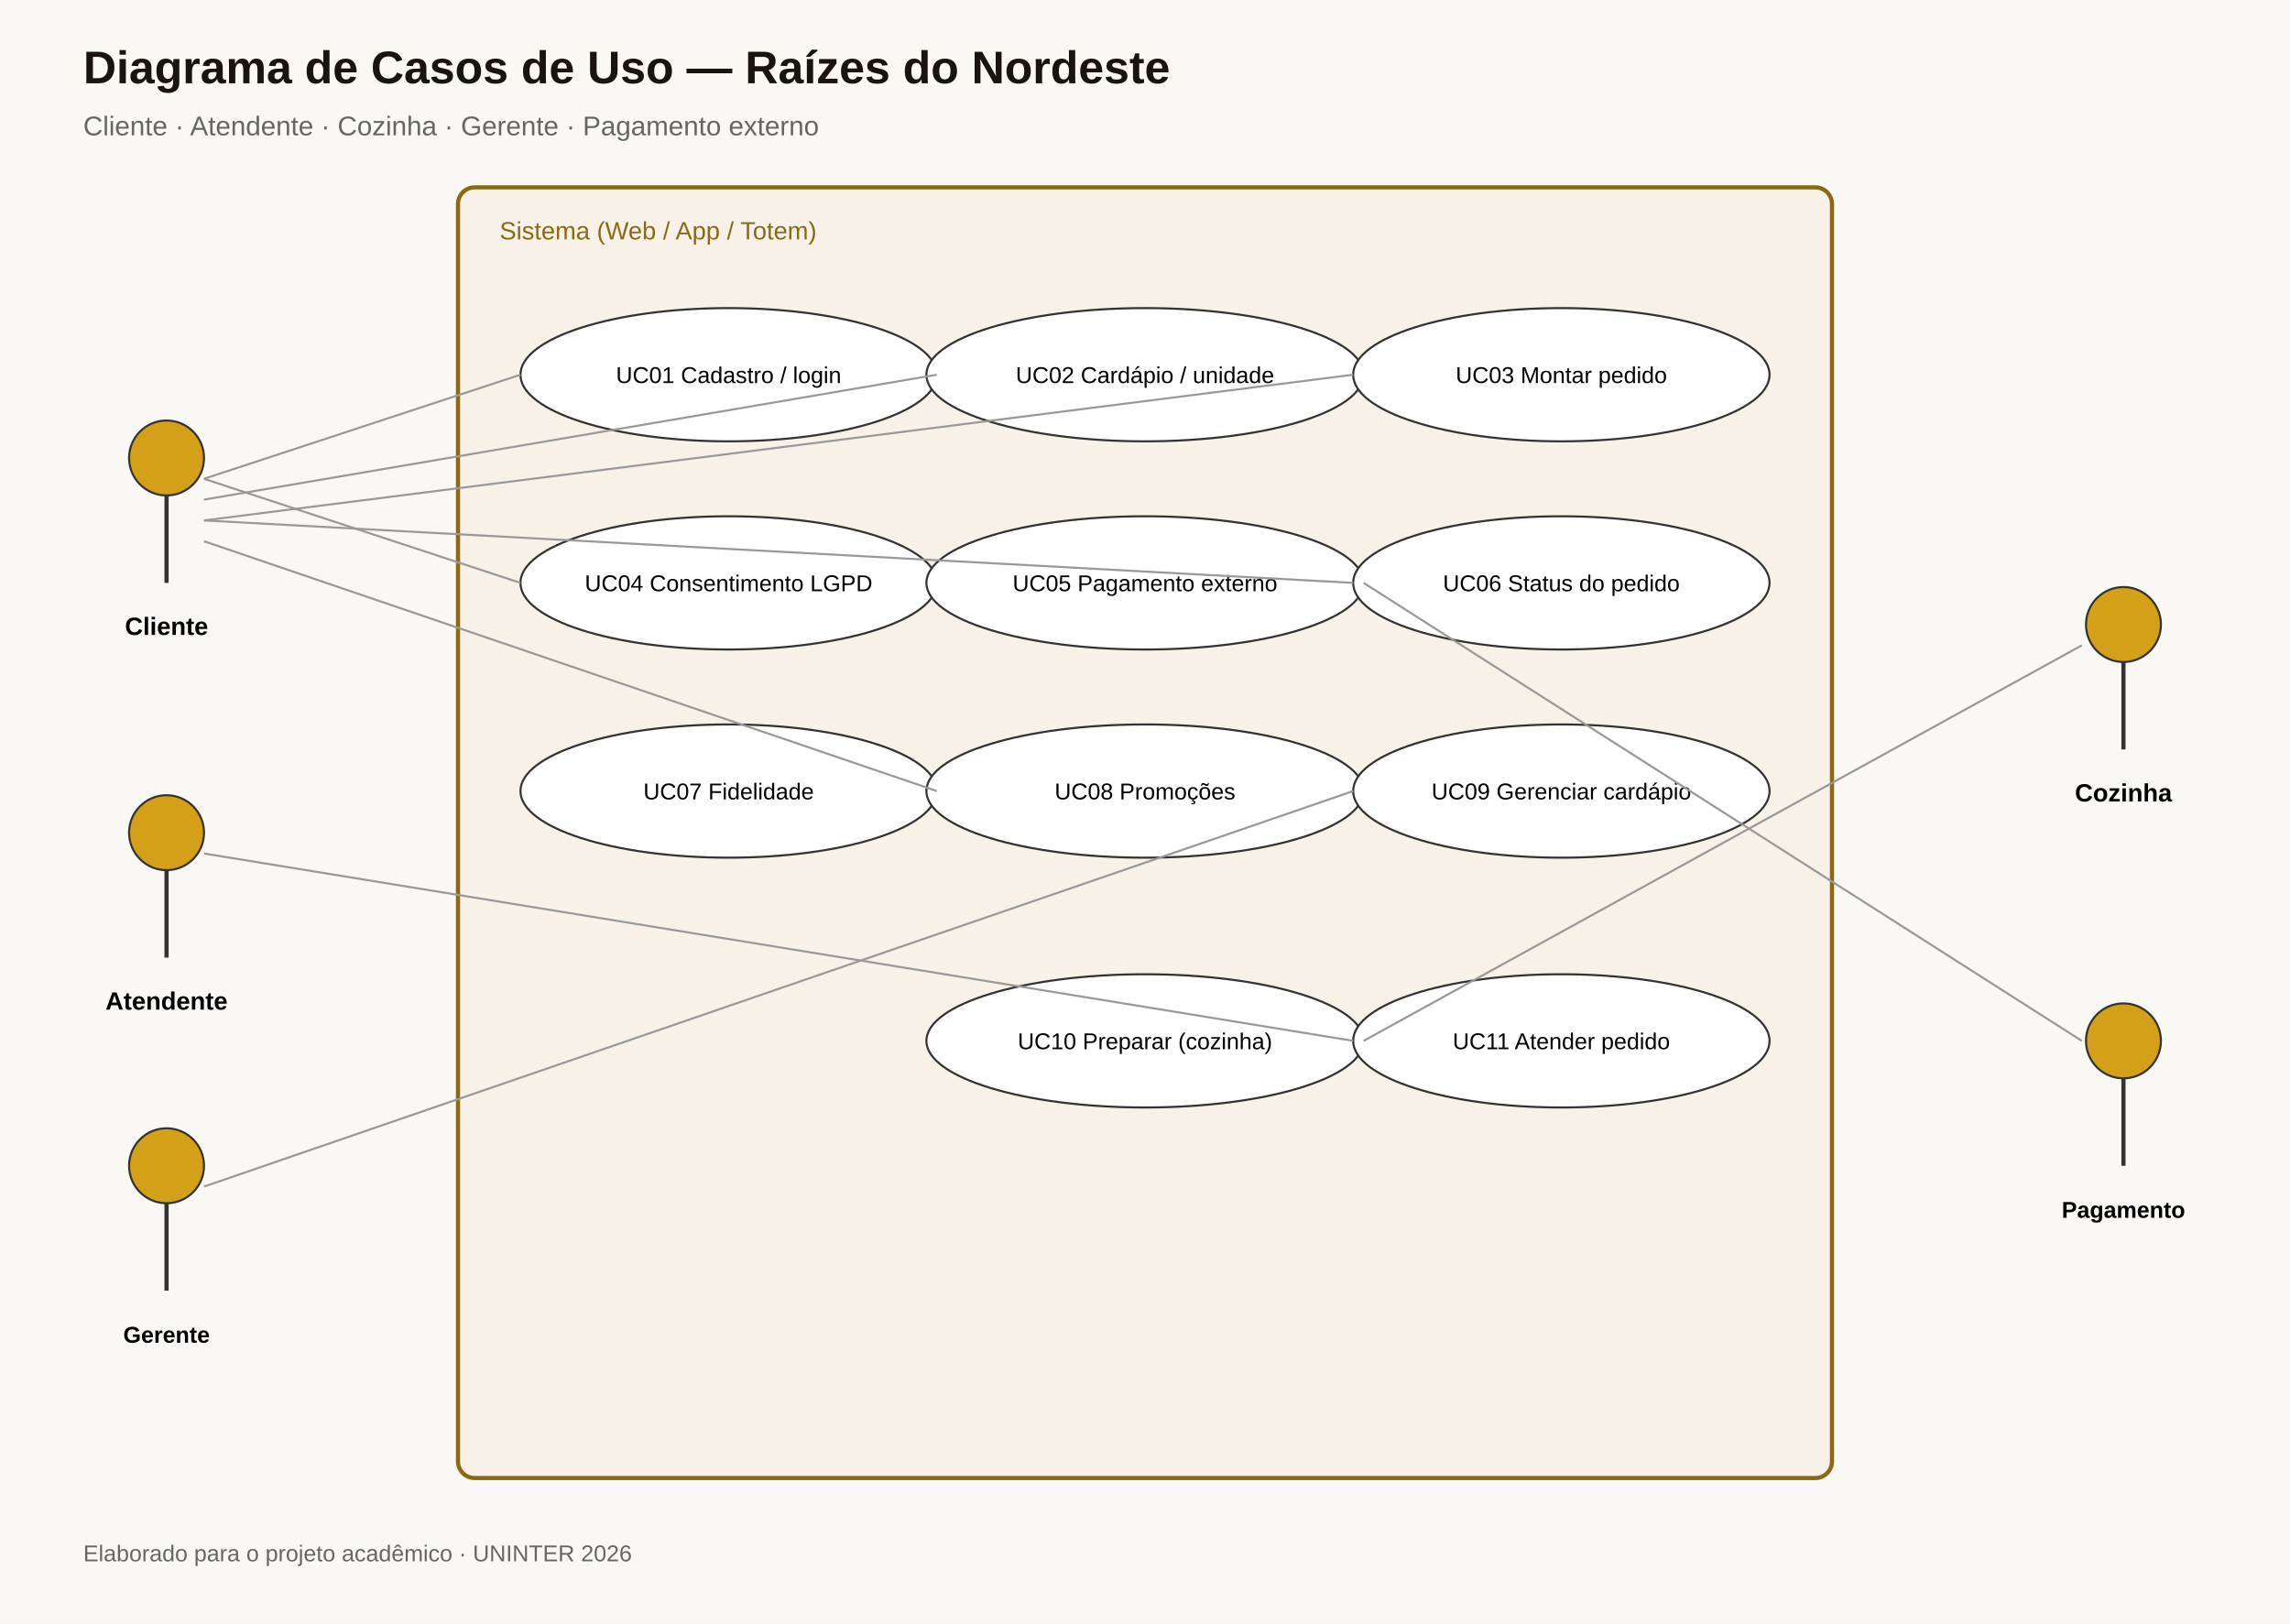
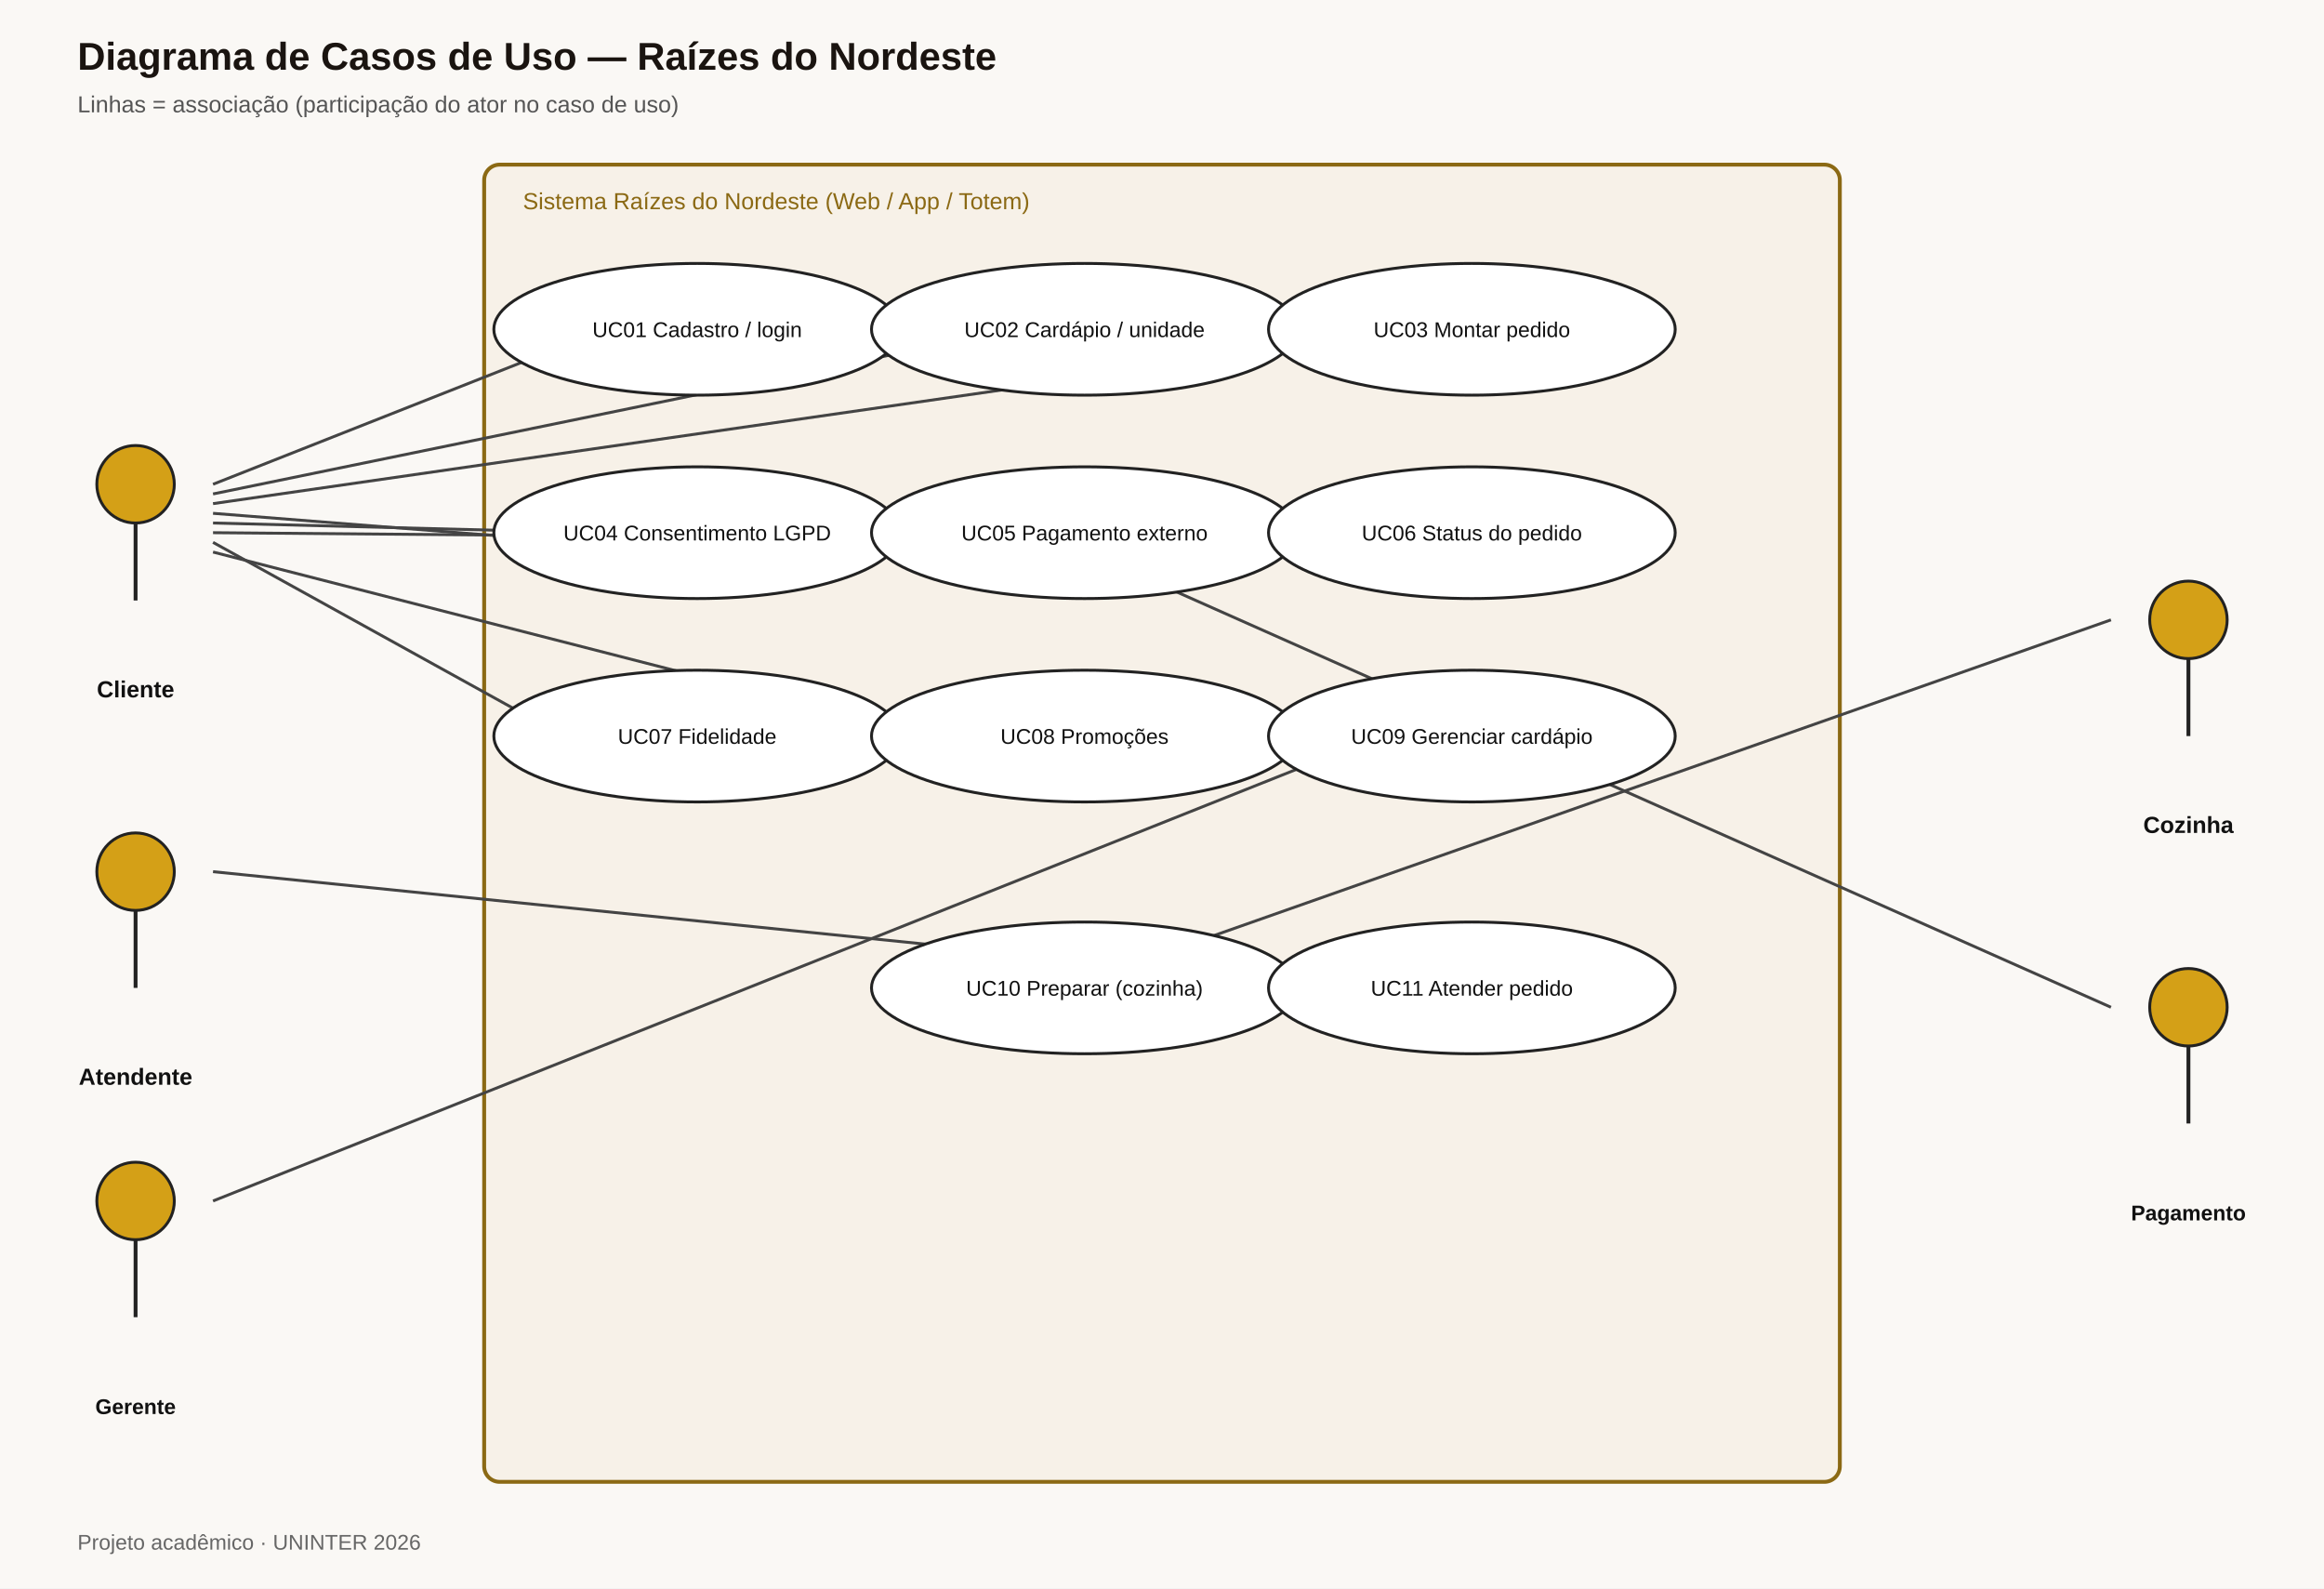
- <svg xmlns="http://www.w3.org/2000/svg" width="1100" height="780" viewBox="0 0 1100 780">
-   <rect width="1100" height="780" fill="#faf8f5" />
-   <text x="40" y="40" font-family="Arial,sans-serif" font-size="22" font-weight="bold" fill="#1a1410">Diagrama de Casos de Uso — Raízes do Nordeste</text>
-   <text x="40" y="65" font-family="Arial,sans-serif" font-size="13" fill="#666">Cliente · Atendente · Cozinha · Gerente · Pagamento externo</text>
-   <rect x="220" y="90" width="660" height="620" rx="8" fill="#f7f1e8" stroke="#8b6914" stroke-width="2" />
-   <text x="240" y="115" font-family="Arial,sans-serif" font-size="12" fill="#8b6914">Sistema (Web / App / Totem)</text>
-   <circle cx="80" cy="220" r="18" fill="#d4a017" stroke="#333" />
-   <line x1="80" y1="238" x2="80" y2="280" stroke="#333" stroke-width="2" />
-   <text x="80" y="305" text-anchor="middle" font-family="Arial,sans-serif" font-size="12" font-weight="bold">Cliente</text>
-   <circle cx="80" cy="400" r="18" fill="#d4a017" stroke="#333" />
-   <line x1="80" y1="418" x2="80" y2="460" stroke="#333" stroke-width="2" />
-   <text x="80" y="485" text-anchor="middle" font-family="Arial,sans-serif" font-size="12" font-weight="bold">Atendente</text>
-   <circle cx="80" cy="560" r="18" fill="#d4a017" stroke="#333" />
-   <line x1="80" y1="578" x2="80" y2="620" stroke="#333" stroke-width="2" />
-   <text x="80" y="645" text-anchor="middle" font-family="Arial,sans-serif" font-size="11" font-weight="bold">Gerente</text>
-   <circle cx="1020" cy="300" r="18" fill="#d4a017" stroke="#333" />
-   <line x1="1020" y1="318" x2="1020" y2="360" stroke="#333" stroke-width="2" />
-   <text x="1020" y="385" text-anchor="middle" font-family="Arial,sans-serif" font-size="12" font-weight="bold">Cozinha</text>
-   <circle cx="1020" cy="500" r="18" fill="#d4a017" stroke="#333" />
-   <line x1="1020" y1="518" x2="1020" y2="560" stroke="#333" stroke-width="2" />
-   <text x="1020" y="585" text-anchor="middle" font-family="Arial,sans-serif" font-size="11" font-weight="bold">Pagamento</text>
-   <g font-family="Arial,sans-serif" font-size="11" text-anchor="middle">
-     <ellipse cx="350" cy="180" rx="100" ry="32" fill="#fff" stroke="#333" />
-     <text x="350" y="184">UC01 Cadastro / login</text>
-     <ellipse cx="550" cy="180" rx="105" ry="32" fill="#fff" stroke="#333" />
-     <text x="550" y="184">UC02 Cardápio / unidade</text>
-     <ellipse cx="750" cy="180" rx="100" ry="32" fill="#fff" stroke="#333" />
-     <text x="750" y="184">UC03 Montar pedido</text>
-     <ellipse cx="350" cy="280" rx="100" ry="32" fill="#fff" stroke="#333" />
-     <text x="350" y="284">UC04 Consentimento LGPD</text>
-     <ellipse cx="550" cy="280" rx="105" ry="32" fill="#fff" stroke="#333" />
-     <text x="550" y="284">UC05 Pagamento externo</text>
-     <ellipse cx="750" cy="280" rx="100" ry="32" fill="#fff" stroke="#333" />
-     <text x="750" y="284">UC06 Status do pedido</text>
-     <ellipse cx="350" cy="380" rx="100" ry="32" fill="#fff" stroke="#333" />
-     <text x="350" y="384">UC07 Fidelidade</text>
-     <ellipse cx="550" cy="380" rx="105" ry="32" fill="#fff" stroke="#333" />
-     <text x="550" y="384">UC08 Promoções</text>
-     <ellipse cx="750" cy="380" rx="100" ry="32" fill="#fff" stroke="#333" />
-     <text x="750" y="384">UC09 Gerenciar cardápio</text>
-     <ellipse cx="550" cy="500" rx="105" ry="32" fill="#fff" stroke="#333" />
-     <text x="550" y="504">UC10 Preparar (cozinha)</text>
-     <ellipse cx="750" cy="500" rx="100" ry="32" fill="#fff" stroke="#333" />
-     <text x="750" y="504">UC11 Atender pedido</text>
+ <svg xmlns="http://www.w3.org/2000/svg" width="1200" height="820" viewBox="0 0 1200 820">
+   <rect width="1200" height="820" fill="#faf8f5" />
+   <text x="40" y="36" font-family="Arial,sans-serif" font-size="20" font-weight="bold" fill="#1a1410">Diagrama de Casos de Uso — Raízes do Nordeste</text>
+   <text x="40" y="58" font-family="Arial,sans-serif" font-size="12" fill="#555">Linhas = associação (participação do ator no caso de uso)</text>
+   <rect x="250" y="85" width="700" height="680" rx="8" fill="#f7f1e8" stroke="#8b6914" stroke-width="2" />
+   <text x="270" y="108" font-family="Arial,sans-serif" font-size="12" fill="#8b6914">Sistema Raízes do Nordeste (Web / App / Totem)</text>
+   <g stroke="#444" stroke-width="1.5" fill="none">
+     <line x1="110" y1="250" x2="300" y2="175" />
+     <line x1="110" y1="255" x2="500" y2="175" />
+     <line x1="110" y1="260" x2="700" y2="175" />
+     <line x1="110" y1="265" x2="300" y2="280" />
+     <line x1="110" y1="270" x2="500" y2="280" />
+     <line x1="110" y1="275" x2="700" y2="280" />
+     <line x1="110" y1="280" x2="300" y2="385" />
+     <line x1="110" y1="285" x2="500" y2="385" />
+     <line x1="110" y1="450" x2="700" y2="510" />
+     <line x1="110" y1="620" x2="700" y2="385" />
+     <line x1="1090" y1="320" x2="550" y2="510" />
+     <line x1="1090" y1="520" x2="550" y2="280" />
  </g>
-   <g stroke="#999" stroke-width="1" fill="none">
-     <line x1="98" y1="230" x2="250" y2="180" />
-     <line x1="98" y1="230" x2="250" y2="280" />
-     <line x1="98" y1="240" x2="450" y2="180" />
-     <line x1="98" y1="250" x2="650" y2="180" />
-     <line x1="98" y1="250" x2="650" y2="280" />
-     <line x1="98" y1="260" x2="450" y2="380" />
-     <line x1="98" y1="410" x2="650" y2="500" />
-     <line x1="98" y1="570" x2="650" y2="380" />
-     <line x1="1000" y1="310" x2="655" y2="500" />
-     <line x1="1000" y1="500" x2="655" y2="280" />
+   <g font-family="Arial,sans-serif" text-anchor="middle">
+     <circle cx="70" cy="250" r="20" fill="#d4a017" stroke="#222" stroke-width="1.5" />
+     <line x1="70" y1="270" x2="70" y2="310" stroke="#222" stroke-width="2" />
+     <text x="70" y="360" font-size="12" font-weight="bold" fill="#111">Cliente</text>
+     <circle cx="70" cy="450" r="20" fill="#d4a017" stroke="#222" stroke-width="1.5" />
+     <line x1="70" y1="470" x2="70" y2="510" stroke="#222" stroke-width="2" />
+     <text x="70" y="560" font-size="12" font-weight="bold" fill="#111">Atendente</text>
+     <circle cx="70" cy="620" r="20" fill="#d4a017" stroke="#222" stroke-width="1.5" />
+     <line x1="70" y1="640" x2="70" y2="680" stroke="#222" stroke-width="2" />
+     <text x="70" y="730" font-size="11" font-weight="bold" fill="#111">Gerente</text>
+     <circle cx="1130" cy="320" r="20" fill="#d4a017" stroke="#222" stroke-width="1.5" />
+     <line x1="1130" y1="340" x2="1130" y2="380" stroke="#222" stroke-width="2" />
+     <text x="1130" y="430" font-size="12" font-weight="bold" fill="#111">Cozinha</text>
+     <circle cx="1130" cy="520" r="20" fill="#d4a017" stroke="#222" stroke-width="1.5" />
+     <line x1="1130" y1="540" x2="1130" y2="580" stroke="#222" stroke-width="2" />
+     <text x="1130" y="630" font-size="11" font-weight="bold" fill="#111">Pagamento</text>
  </g>
-   <text x="40" y="750" font-family="Arial,sans-serif" font-size="11" fill="#666">Elaborado para o projeto acadêmico · UNINTER 2026</text>
+   <g font-family="Arial,sans-serif" font-size="11" text-anchor="middle" fill="#111">
+     <ellipse cx="360" cy="170" rx="105" ry="34" fill="#fff" stroke="#222" stroke-width="1.5" />
+     <text x="360" y="174">UC01 Cadastro / login</text>
+     <ellipse cx="560" cy="170" rx="110" ry="34" fill="#fff" stroke="#222" stroke-width="1.5" />
+     <text x="560" y="174">UC02 Cardápio / unidade</text>
+     <ellipse cx="760" cy="170" rx="105" ry="34" fill="#fff" stroke="#222" stroke-width="1.5" />
+     <text x="760" y="174">UC03 Montar pedido</text>
+     <ellipse cx="360" cy="275" rx="105" ry="34" fill="#fff" stroke="#222" stroke-width="1.5" />
+     <text x="360" y="279">UC04 Consentimento LGPD</text>
+     <ellipse cx="560" cy="275" rx="110" ry="34" fill="#fff" stroke="#222" stroke-width="1.5" />
+     <text x="560" y="279">UC05 Pagamento externo</text>
+     <ellipse cx="760" cy="275" rx="105" ry="34" fill="#fff" stroke="#222" stroke-width="1.5" />
+     <text x="760" y="279">UC06 Status do pedido</text>
+     <ellipse cx="360" cy="380" rx="105" ry="34" fill="#fff" stroke="#222" stroke-width="1.5" />
+     <text x="360" y="384">UC07 Fidelidade</text>
+     <ellipse cx="560" cy="380" rx="110" ry="34" fill="#fff" stroke="#222" stroke-width="1.5" />
+     <text x="560" y="384">UC08 Promoções</text>
+     <ellipse cx="760" cy="380" rx="105" ry="34" fill="#fff" stroke="#222" stroke-width="1.5" />
+     <text x="760" y="384">UC09 Gerenciar cardápio</text>
+     <ellipse cx="560" cy="510" rx="110" ry="34" fill="#fff" stroke="#222" stroke-width="1.5" />
+     <text x="560" y="514">UC10 Preparar (cozinha)</text>
+     <ellipse cx="760" cy="510" rx="105" ry="34" fill="#fff" stroke="#222" stroke-width="1.5" />
+     <text x="760" y="514">UC11 Atender pedido</text>
+   </g>
+   <text x="40" y="800" font-family="Arial,sans-serif" font-size="11" fill="#666">Projeto acadêmico · UNINTER 2026</text>
</svg>
